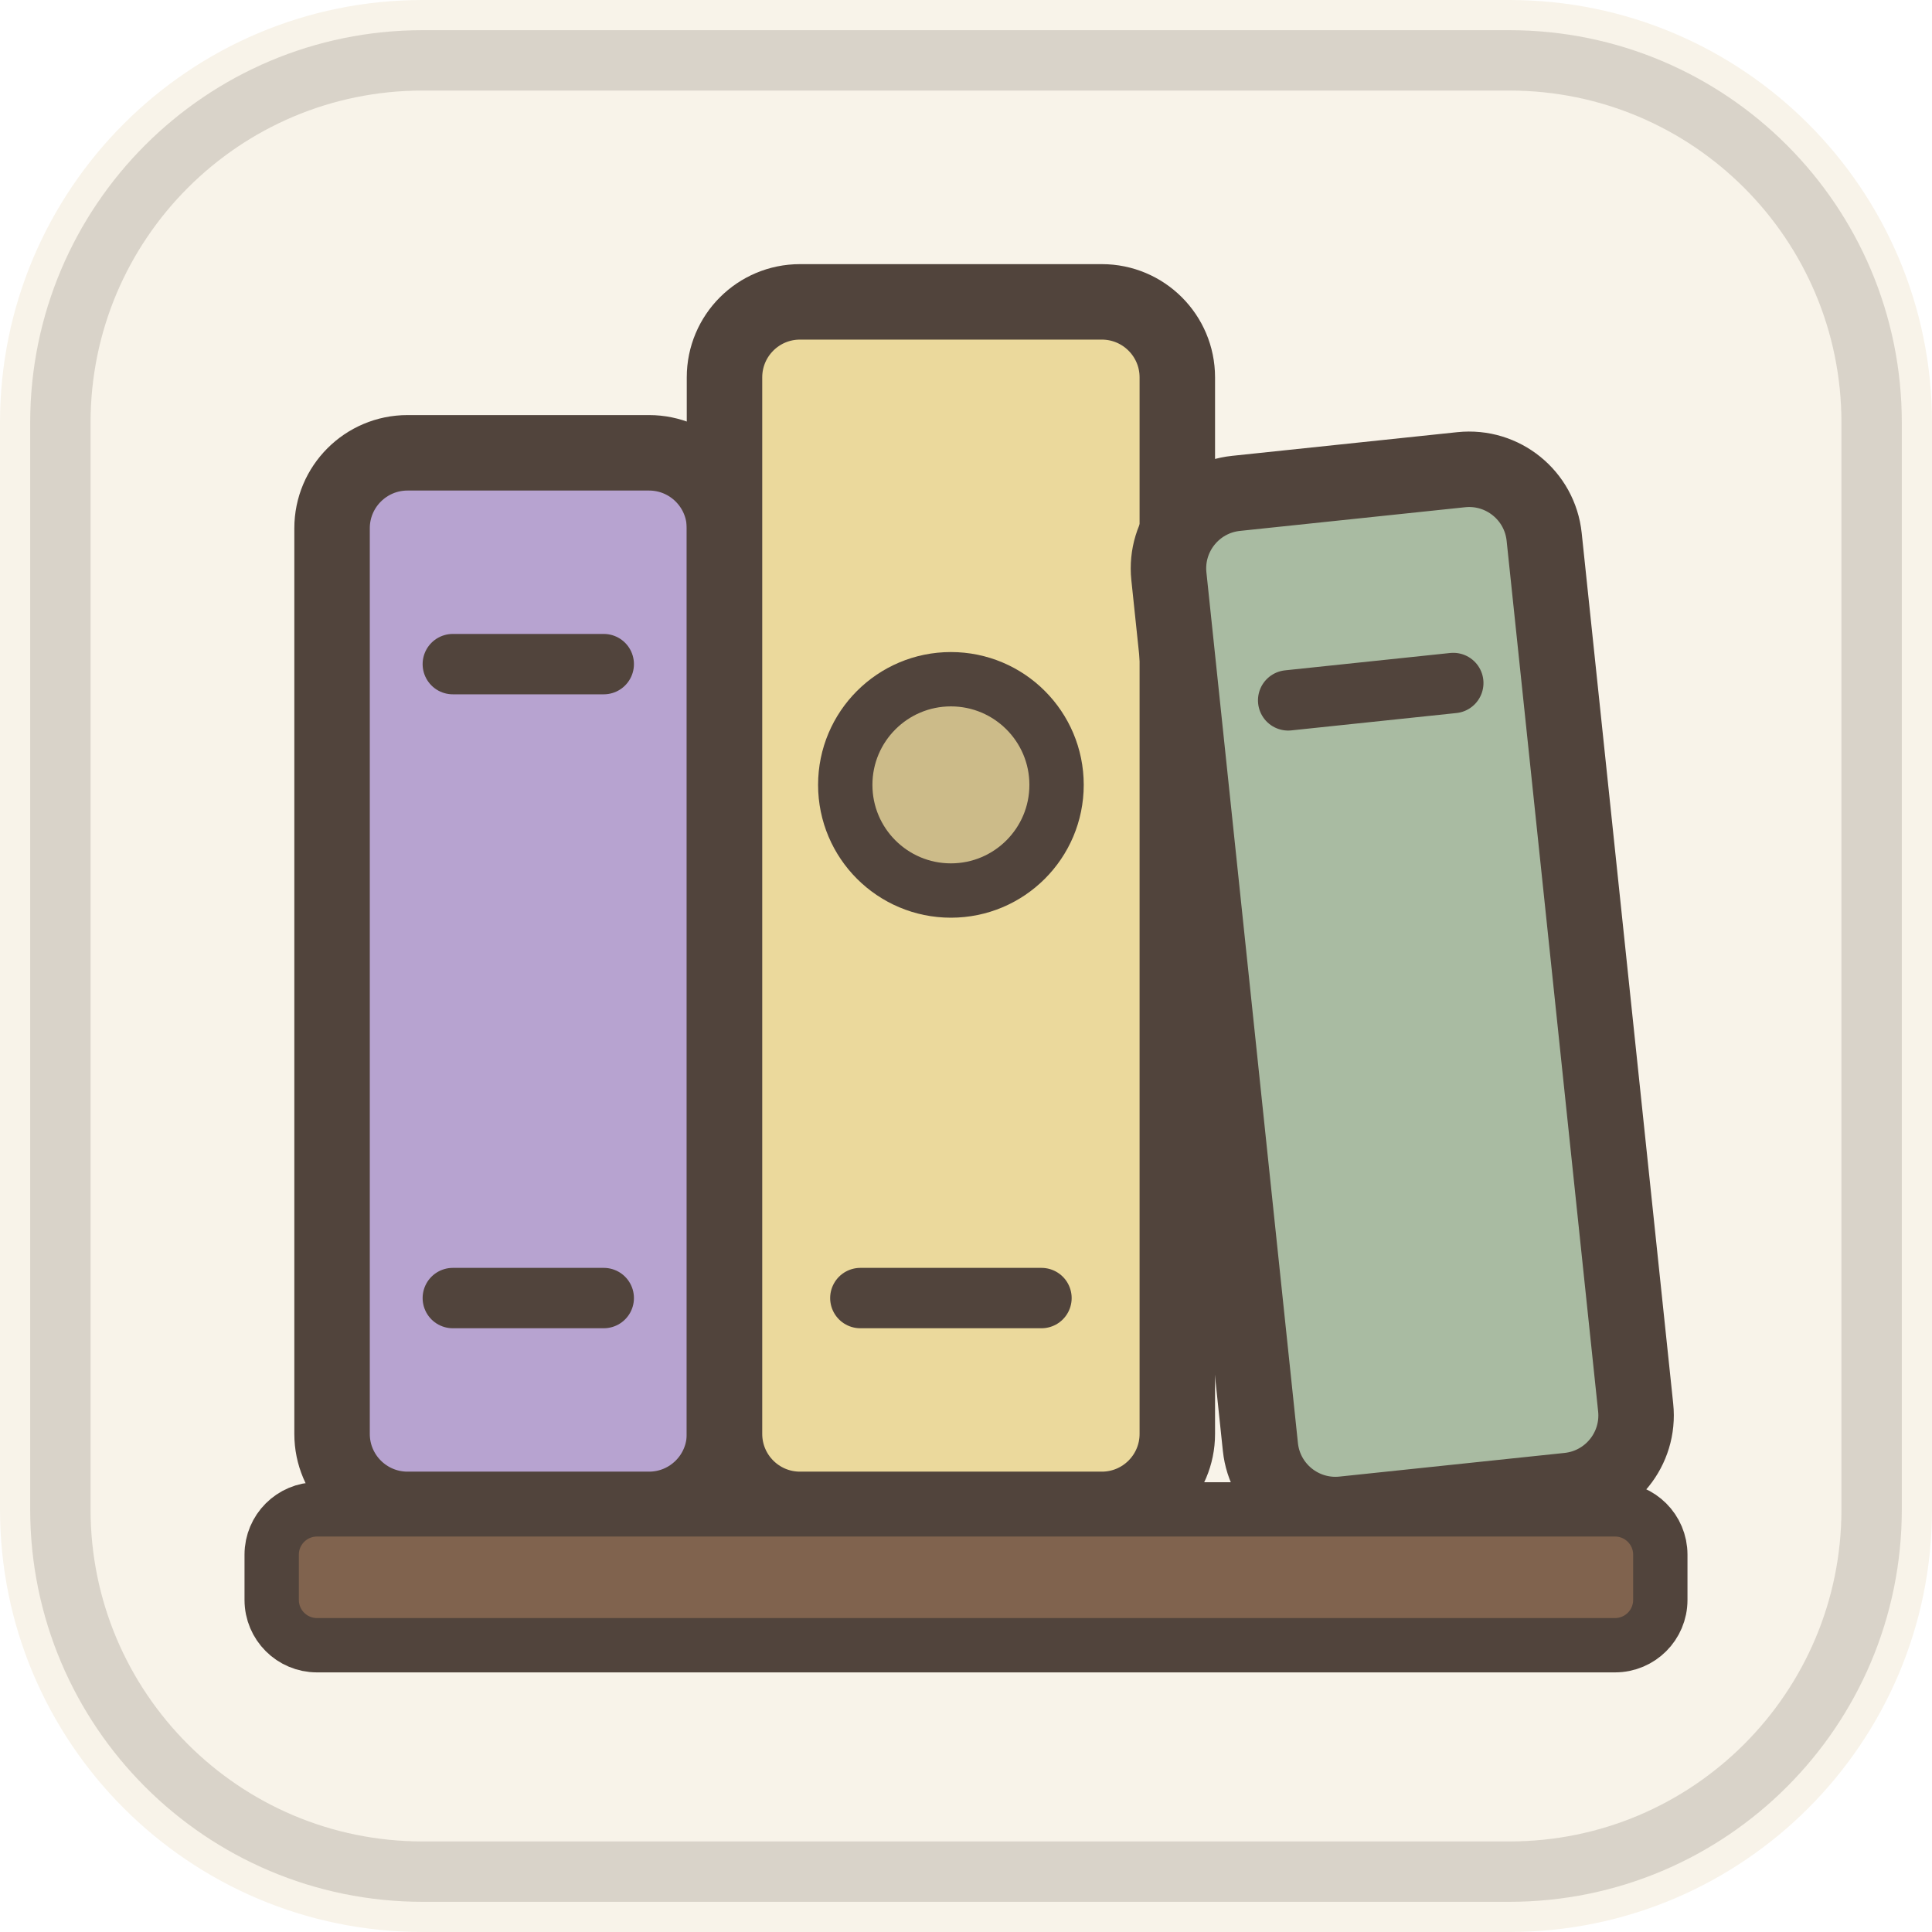
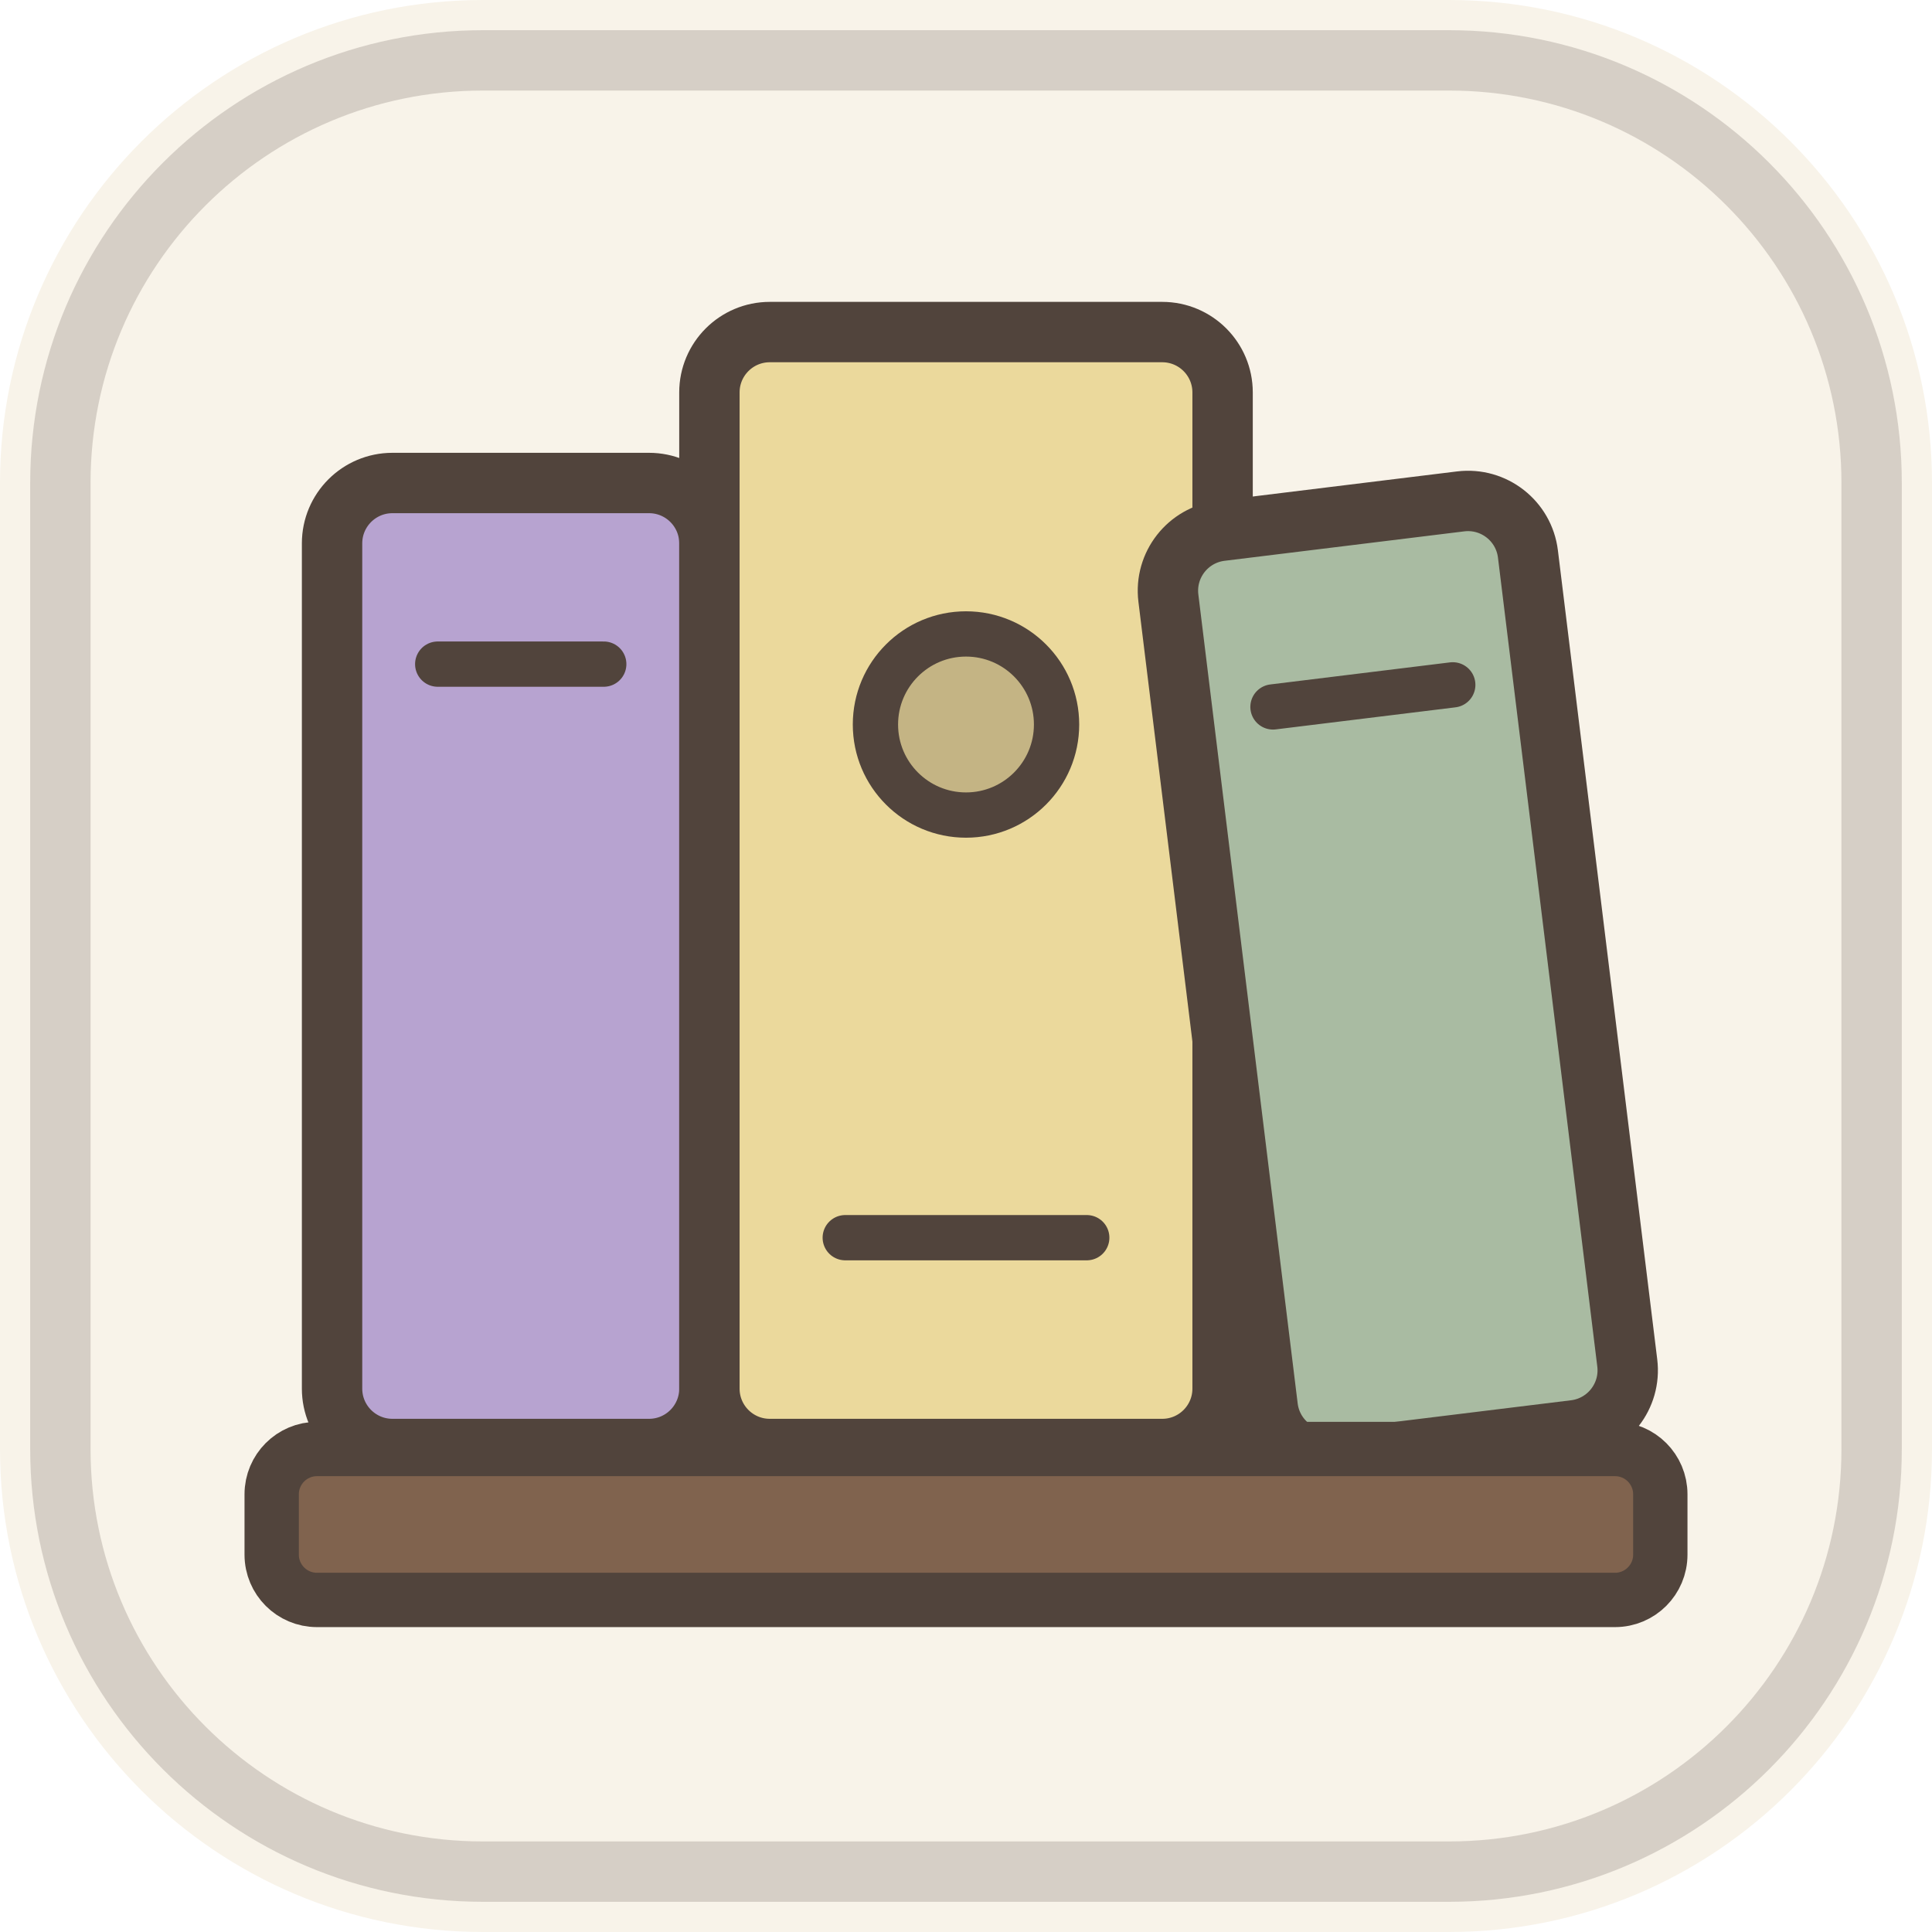
<svg xmlns="http://www.w3.org/2000/svg" viewBox="0 0 64 64" fill="none">
-   <rect width="64" height="64" rx="14" fill="#F8F3E9" />
-   <rect x="2" y="2" width="60" height="60" rx="12" stroke="#51443C" stroke-opacity="0.18" stroke-width="2" />
-   <rect x="11" y="15" width="13" height="35" rx="2.5" fill="#B7A3D0" stroke="#51443C" stroke-width="2.5" />
-   <line x1="15" y1="22" x2="20" y2="22" stroke="#51443C" stroke-width="2" stroke-linecap="round" />
-   <line x1="15" y1="43" x2="20" y2="43" stroke="#51443C" stroke-width="2" stroke-linecap="round" />
-   <rect x="24" y="10" width="15" height="40" rx="2.5" fill="#EBD99C" stroke="#51443C" stroke-width="2.5" />
-   <circle cx="31.5" cy="26" r="3.5" fill="#51443C" fill-opacity="0.2" stroke="#51443C" stroke-width="1.8" />
-   <line x1="28.5" y1="43" x2="34.5" y2="43" stroke="#51443C" stroke-width="2" stroke-linecap="round" />
-   <g transform="rotate(-6 45 31)">
-     <rect x="40" y="16" width="12.5" height="34" rx="2.5" fill="#A9BBA2" stroke="#51443C" stroke-width="2.5" />
-     <line x1="43.5" y1="23" x2="49" y2="23" stroke="#51443C" stroke-width="2" stroke-linecap="round" />
+   <rect width="64" height="64" rx="16" fill="#F8F3E9" />
+   <rect x="2" y="2" width="60" height="60" rx="14" stroke="#51443C" stroke-opacity="0.2" stroke-width="2" />
+   <rect x="11" y="16" width="12.5" height="32" rx="2" fill="#B7A3D0" stroke="#51443C" stroke-width="2" />
+   <line x1="14.5" y1="22" x2="20" y2="22" stroke="#51443C" stroke-width="1.5" stroke-linecap="round" />
+   <rect x="23.5" y="11" width="17" height="37" rx="2" fill="#EBD99C" stroke="#51443C" stroke-width="2" />
+   <circle cx="32" cy="24" r="3" fill="#51443C" fill-opacity="0.25" stroke="#51443C" stroke-width="1.5" />
+   <line x1="28" y1="41" x2="36" y2="41" stroke="#51443C" stroke-width="1.5" stroke-linecap="round" />
+   <g transform="rotate(-7 46 30)">
+     <rect x="40" y="17" width="12" height="31" rx="2" fill="#A9BBA2" stroke="#51443C" stroke-width="2" />
+     <line x1="43" y1="23" x2="49" y2="23" stroke="#51443C" stroke-width="1.5" stroke-linecap="round" />
  </g>
-   <rect x="9" y="50" width="46" height="4.5" rx="1.5" fill="#80634E" stroke="#51443C" stroke-width="1.8" />
+   <rect x="9" y="48" width="46" height="5" rx="1.5" fill="#80634E" stroke="#51443C" stroke-width="1.8" />
</svg>
